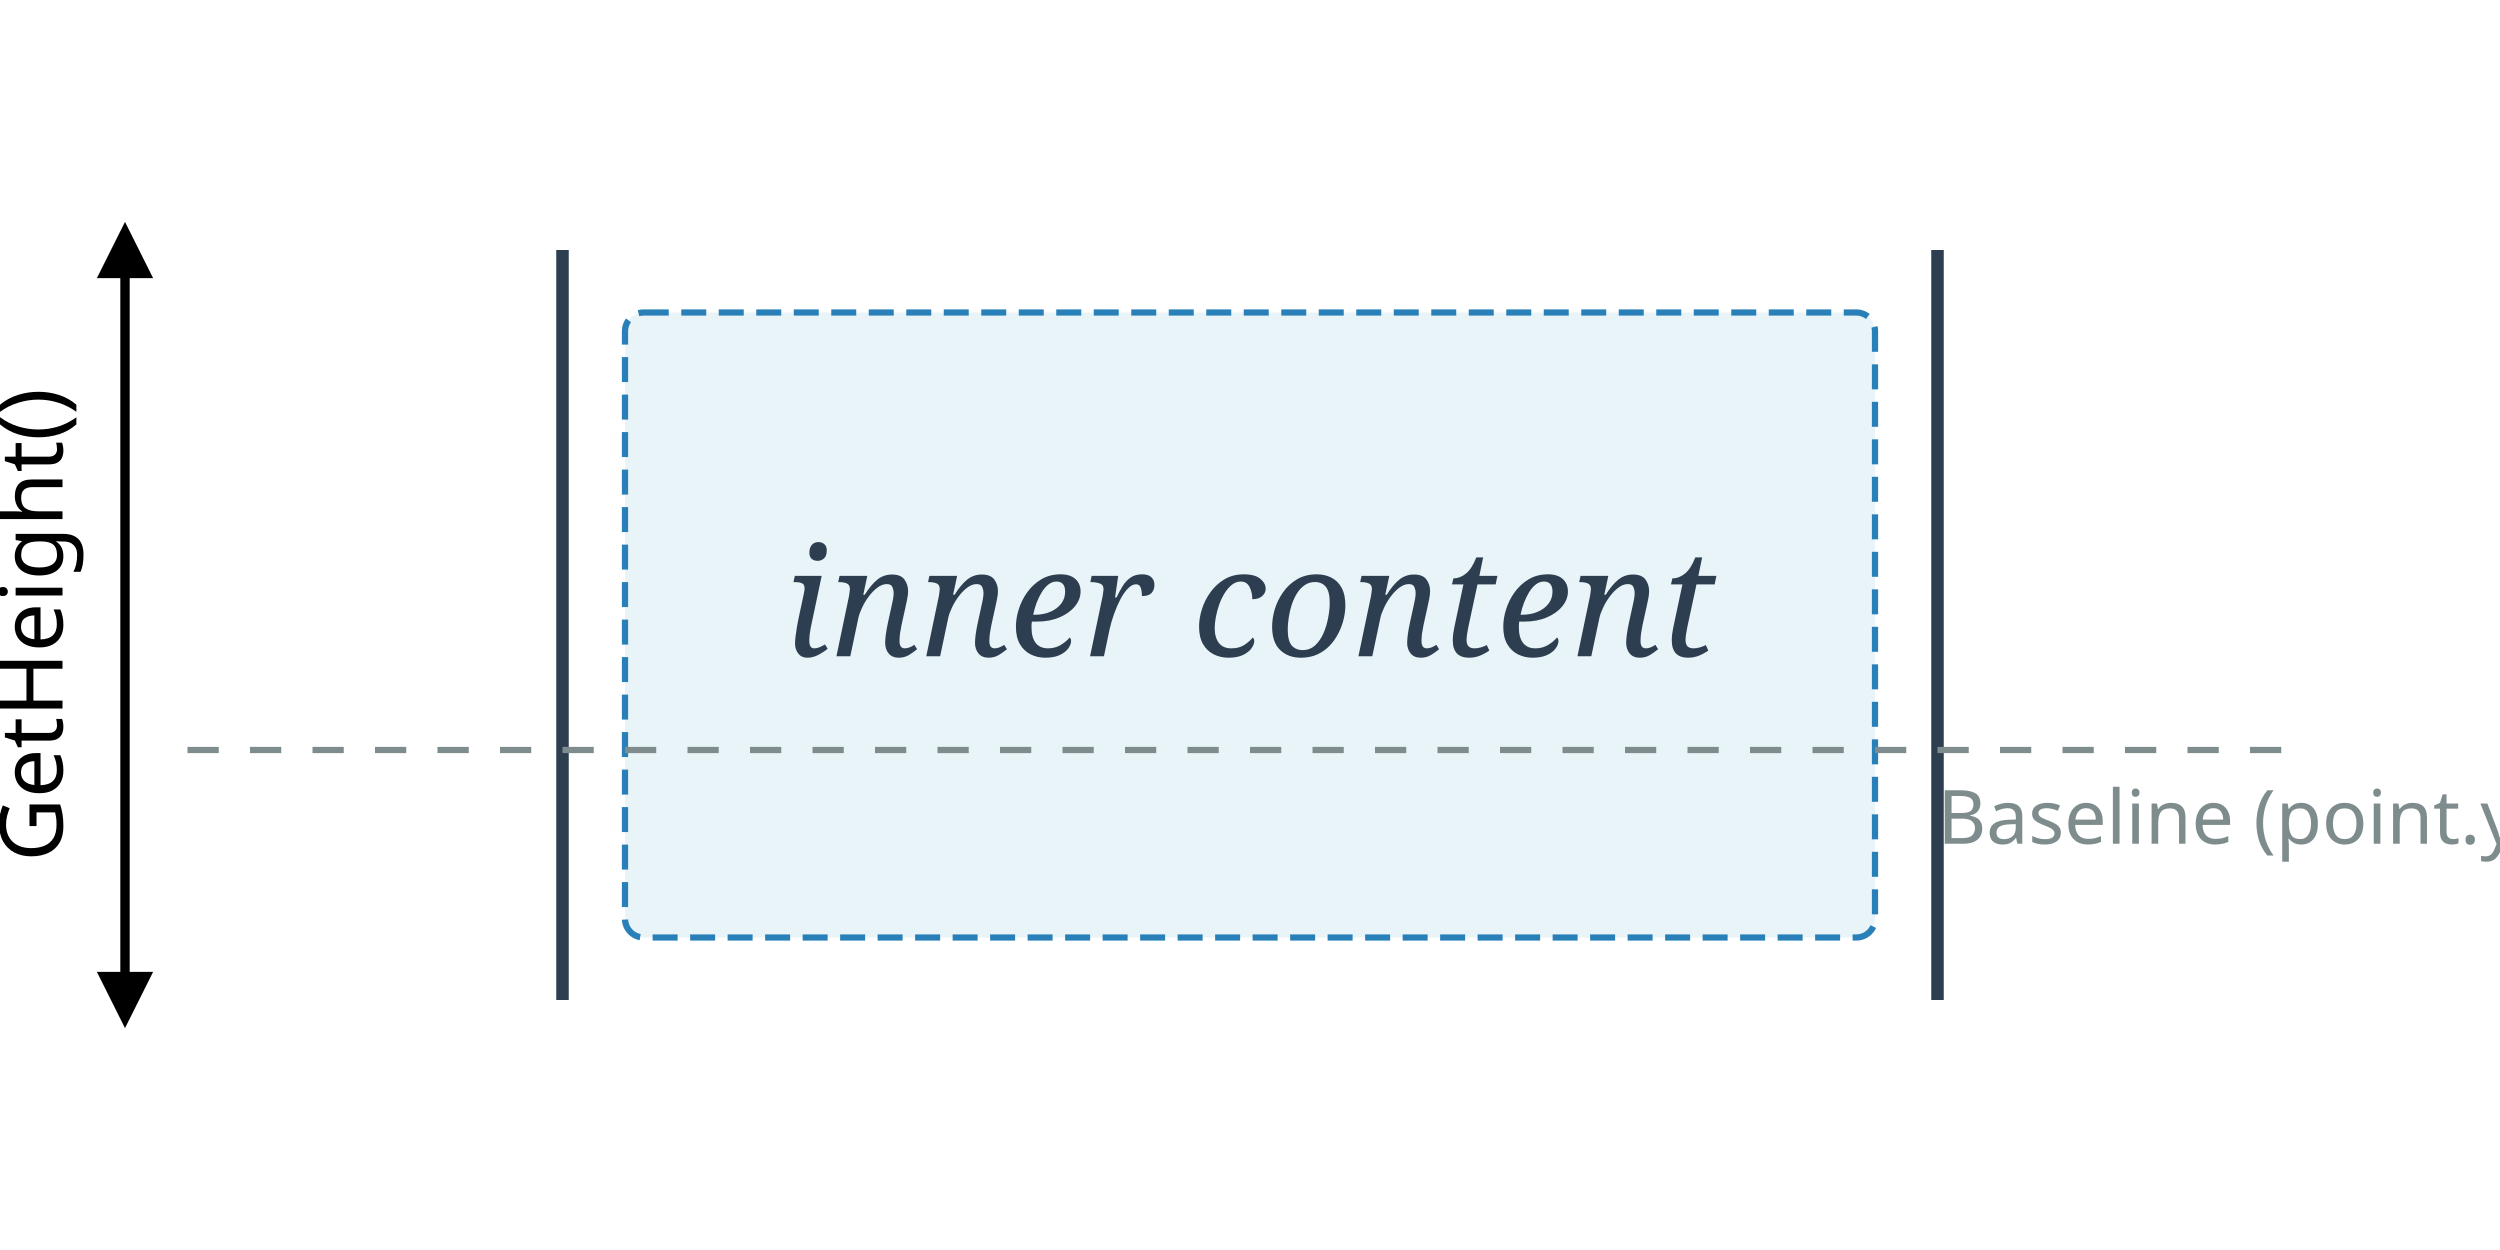
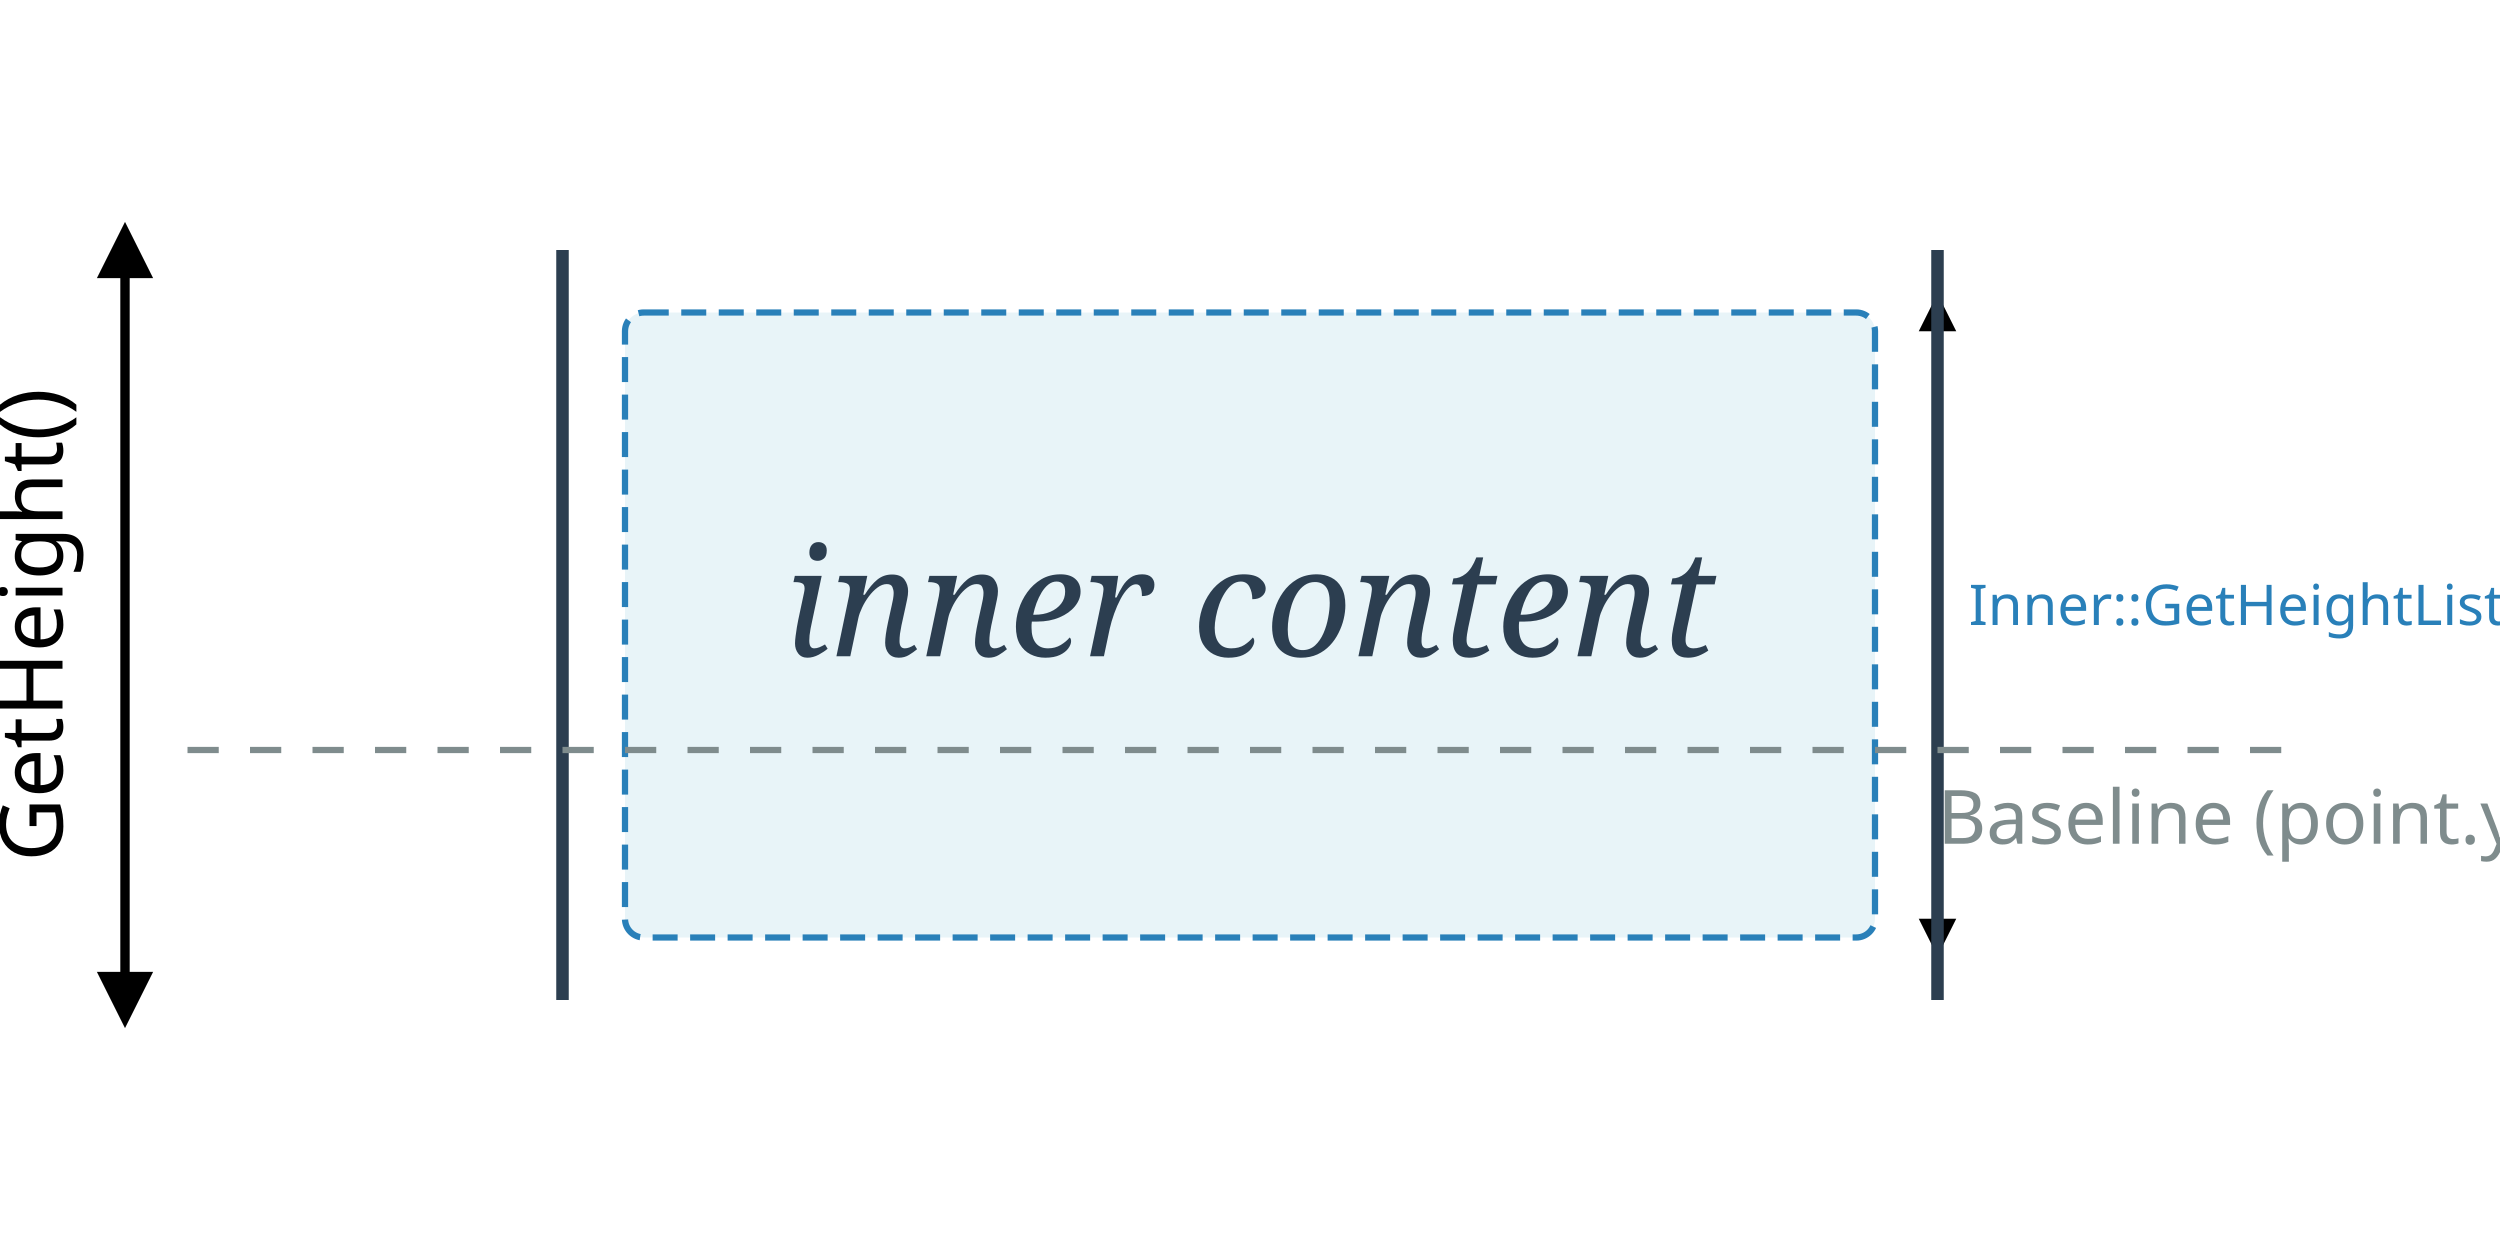
<svg xmlns="http://www.w3.org/2000/svg" width="400" height="200" viewBox="0 0 400 200">
  <defs>
    <marker id="arrow" viewBox="0 0 10 10" refX="5" refY="5" markerWidth="6" markerHeight="6" orient="auto-start-reverse">
      <path d="M 0 0 L 10 5 L 0 10 z" />
    </marker>
  </defs>
  <rect width="100%" height="100%" fill="white" />
  <rect x="100" y="50" width="200" height="100" rx="3" fill="#e8f4f8" stroke="#2980b9" stroke-width="1" stroke-dasharray="4,2" />
  <text x="200" y="105" font-family="serif" font-style="italic" font-size="24" text-anchor="middle" fill="#2c3e50">inner content</text>
  <line x1="20" y1="40" x2="20" y2="160" stroke="black" stroke-width="1.5" marker-start="url(#arrow)" marker-end="url(#arrow)" />
  <text x="10" y="100" font-family="sans-serif" font-size="14" text-anchor="middle" transform="rotate(-90 10,100)">GetHeight()</text>
+   <line x1="310" y1="50" x2="310" y2="150" stroke="#2980b9" stroke-width="1" marker-start="url(#arrow)" marker-end="url(#arrow)" />
+   <text x="315" y="100" font-family="sans-serif" font-size="9" fill="#2980b9">Inner::GetHeightList()</text>
  <line x1="90" y1="40" x2="90" y2="160" stroke="#2c3e50" stroke-width="2" />
  <line x1="310" y1="40" x2="310" y2="160" stroke="#2c3e50" stroke-width="2" />
  <line x1="30" y1="120" x2="370" y2="120" stroke="#7f8c8d" stroke-dasharray="5,5" />
  <text x="310" y="135" font-family="sans-serif" font-size="12" fill="#7f8c8d">Baseline (point.y)</text>
</svg>
